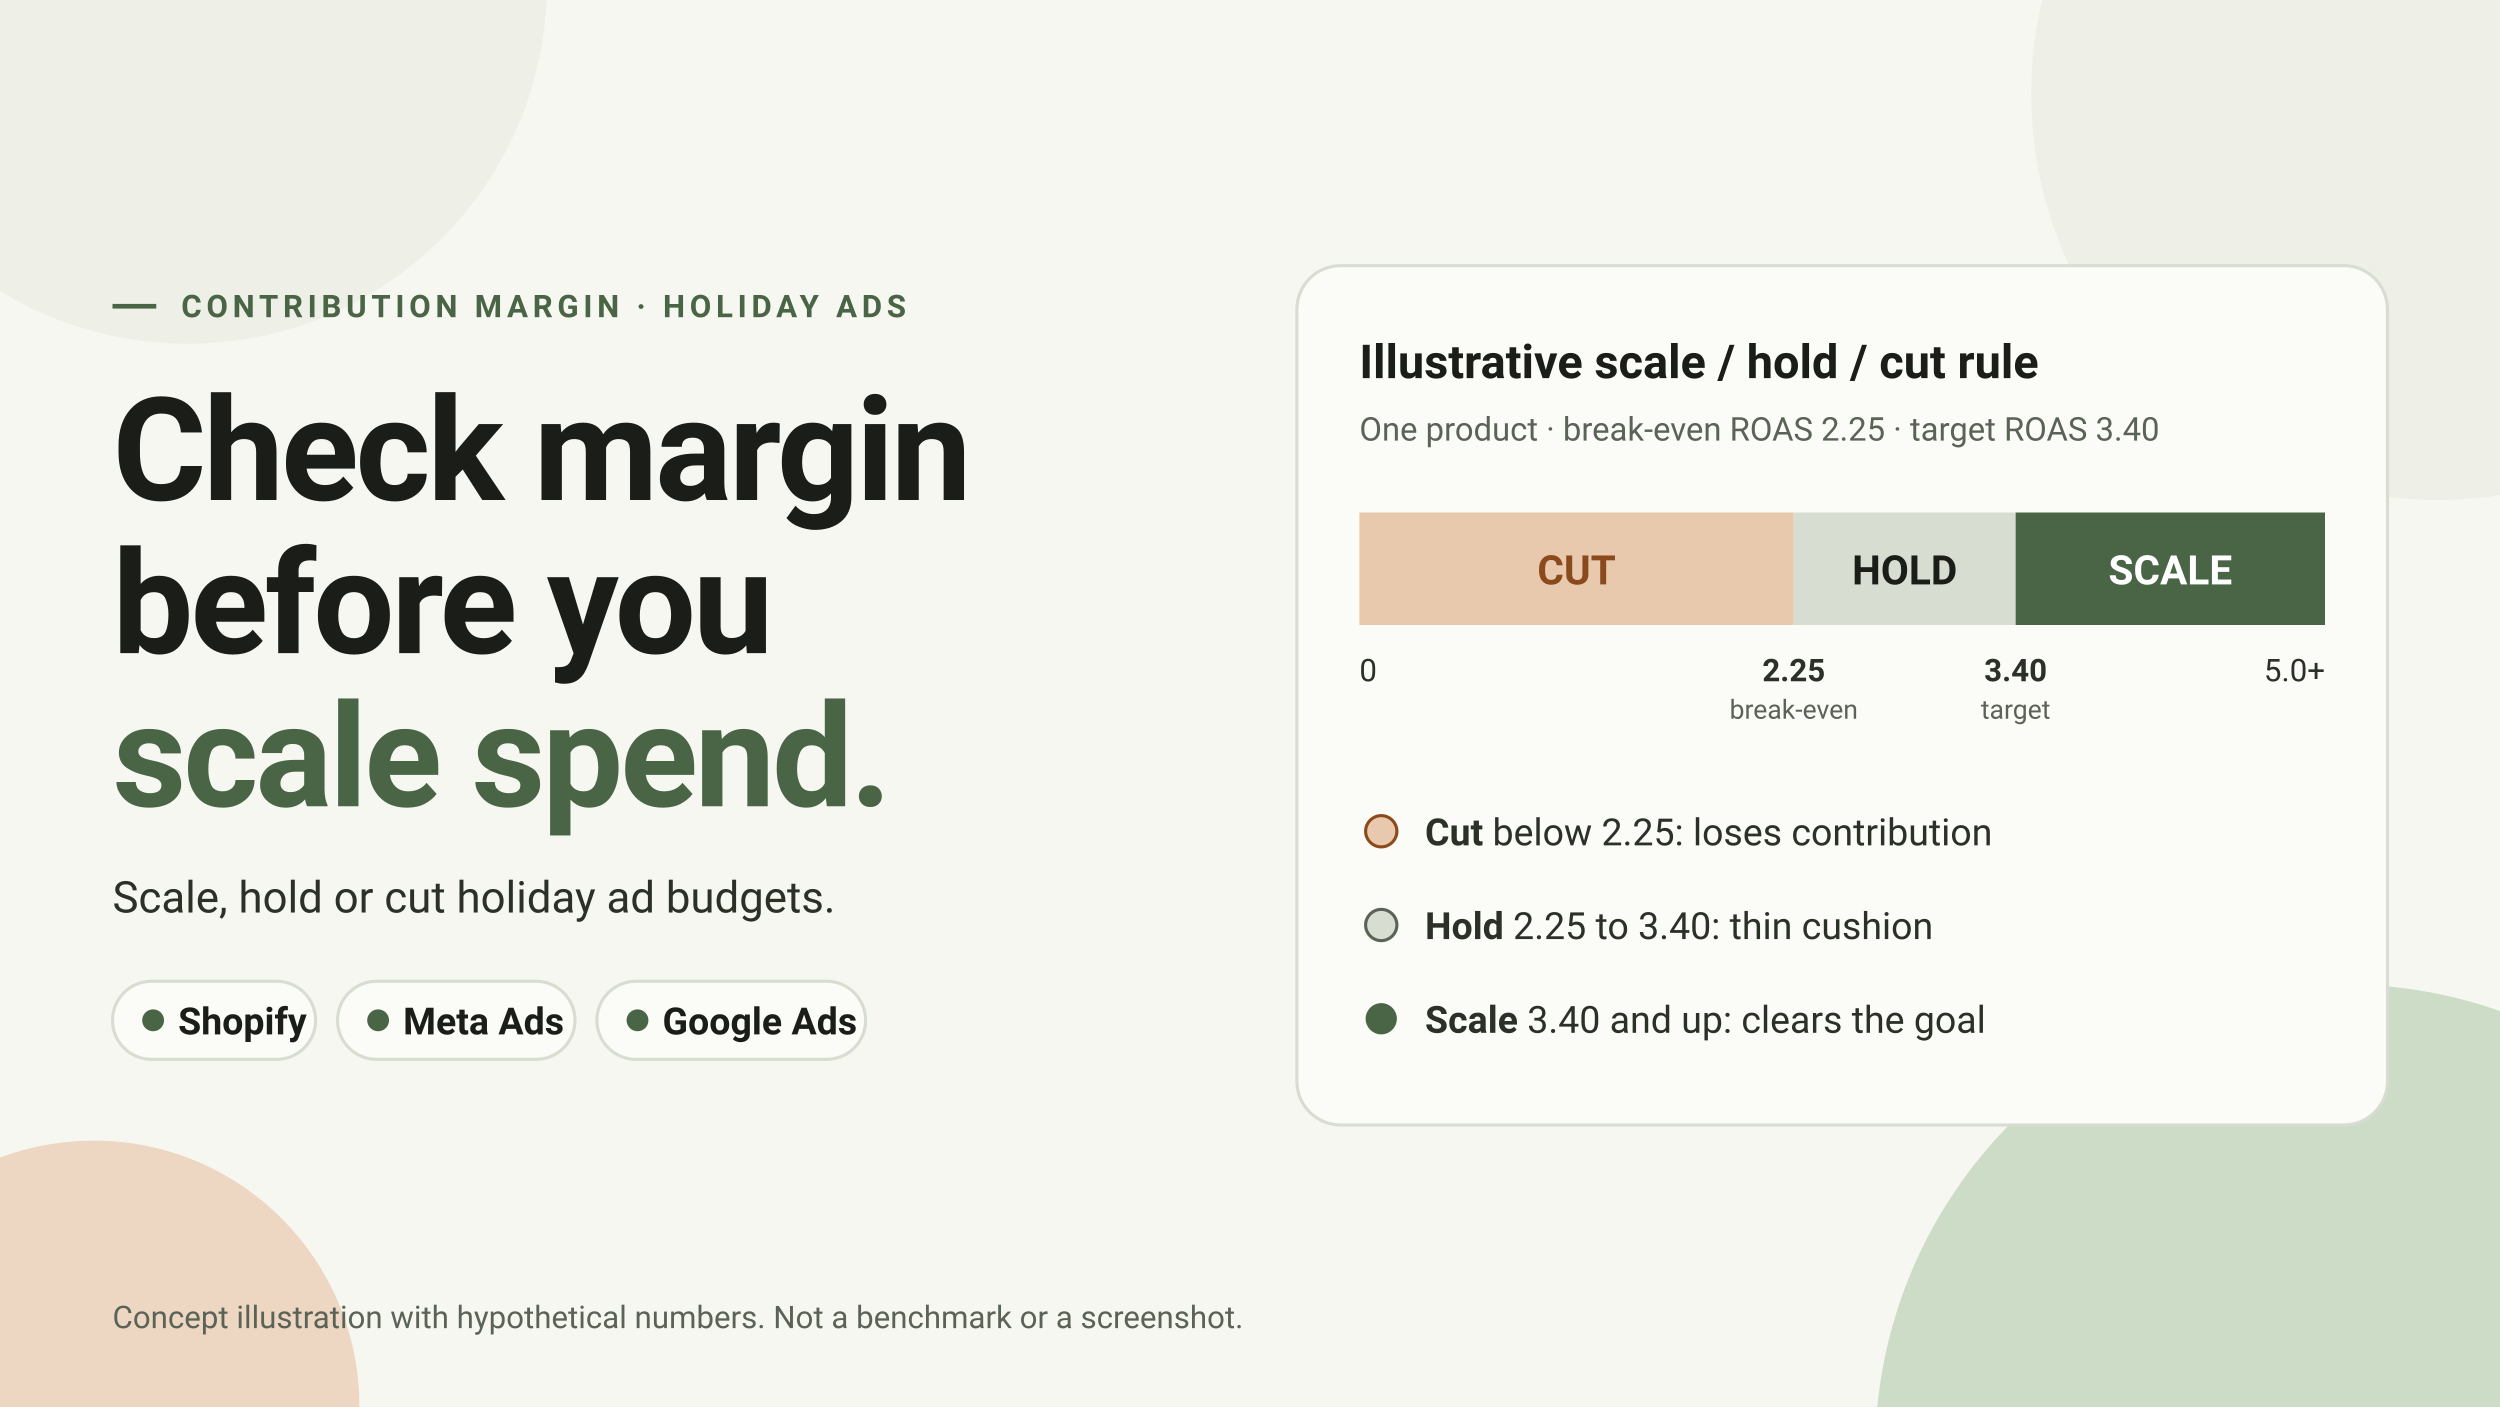
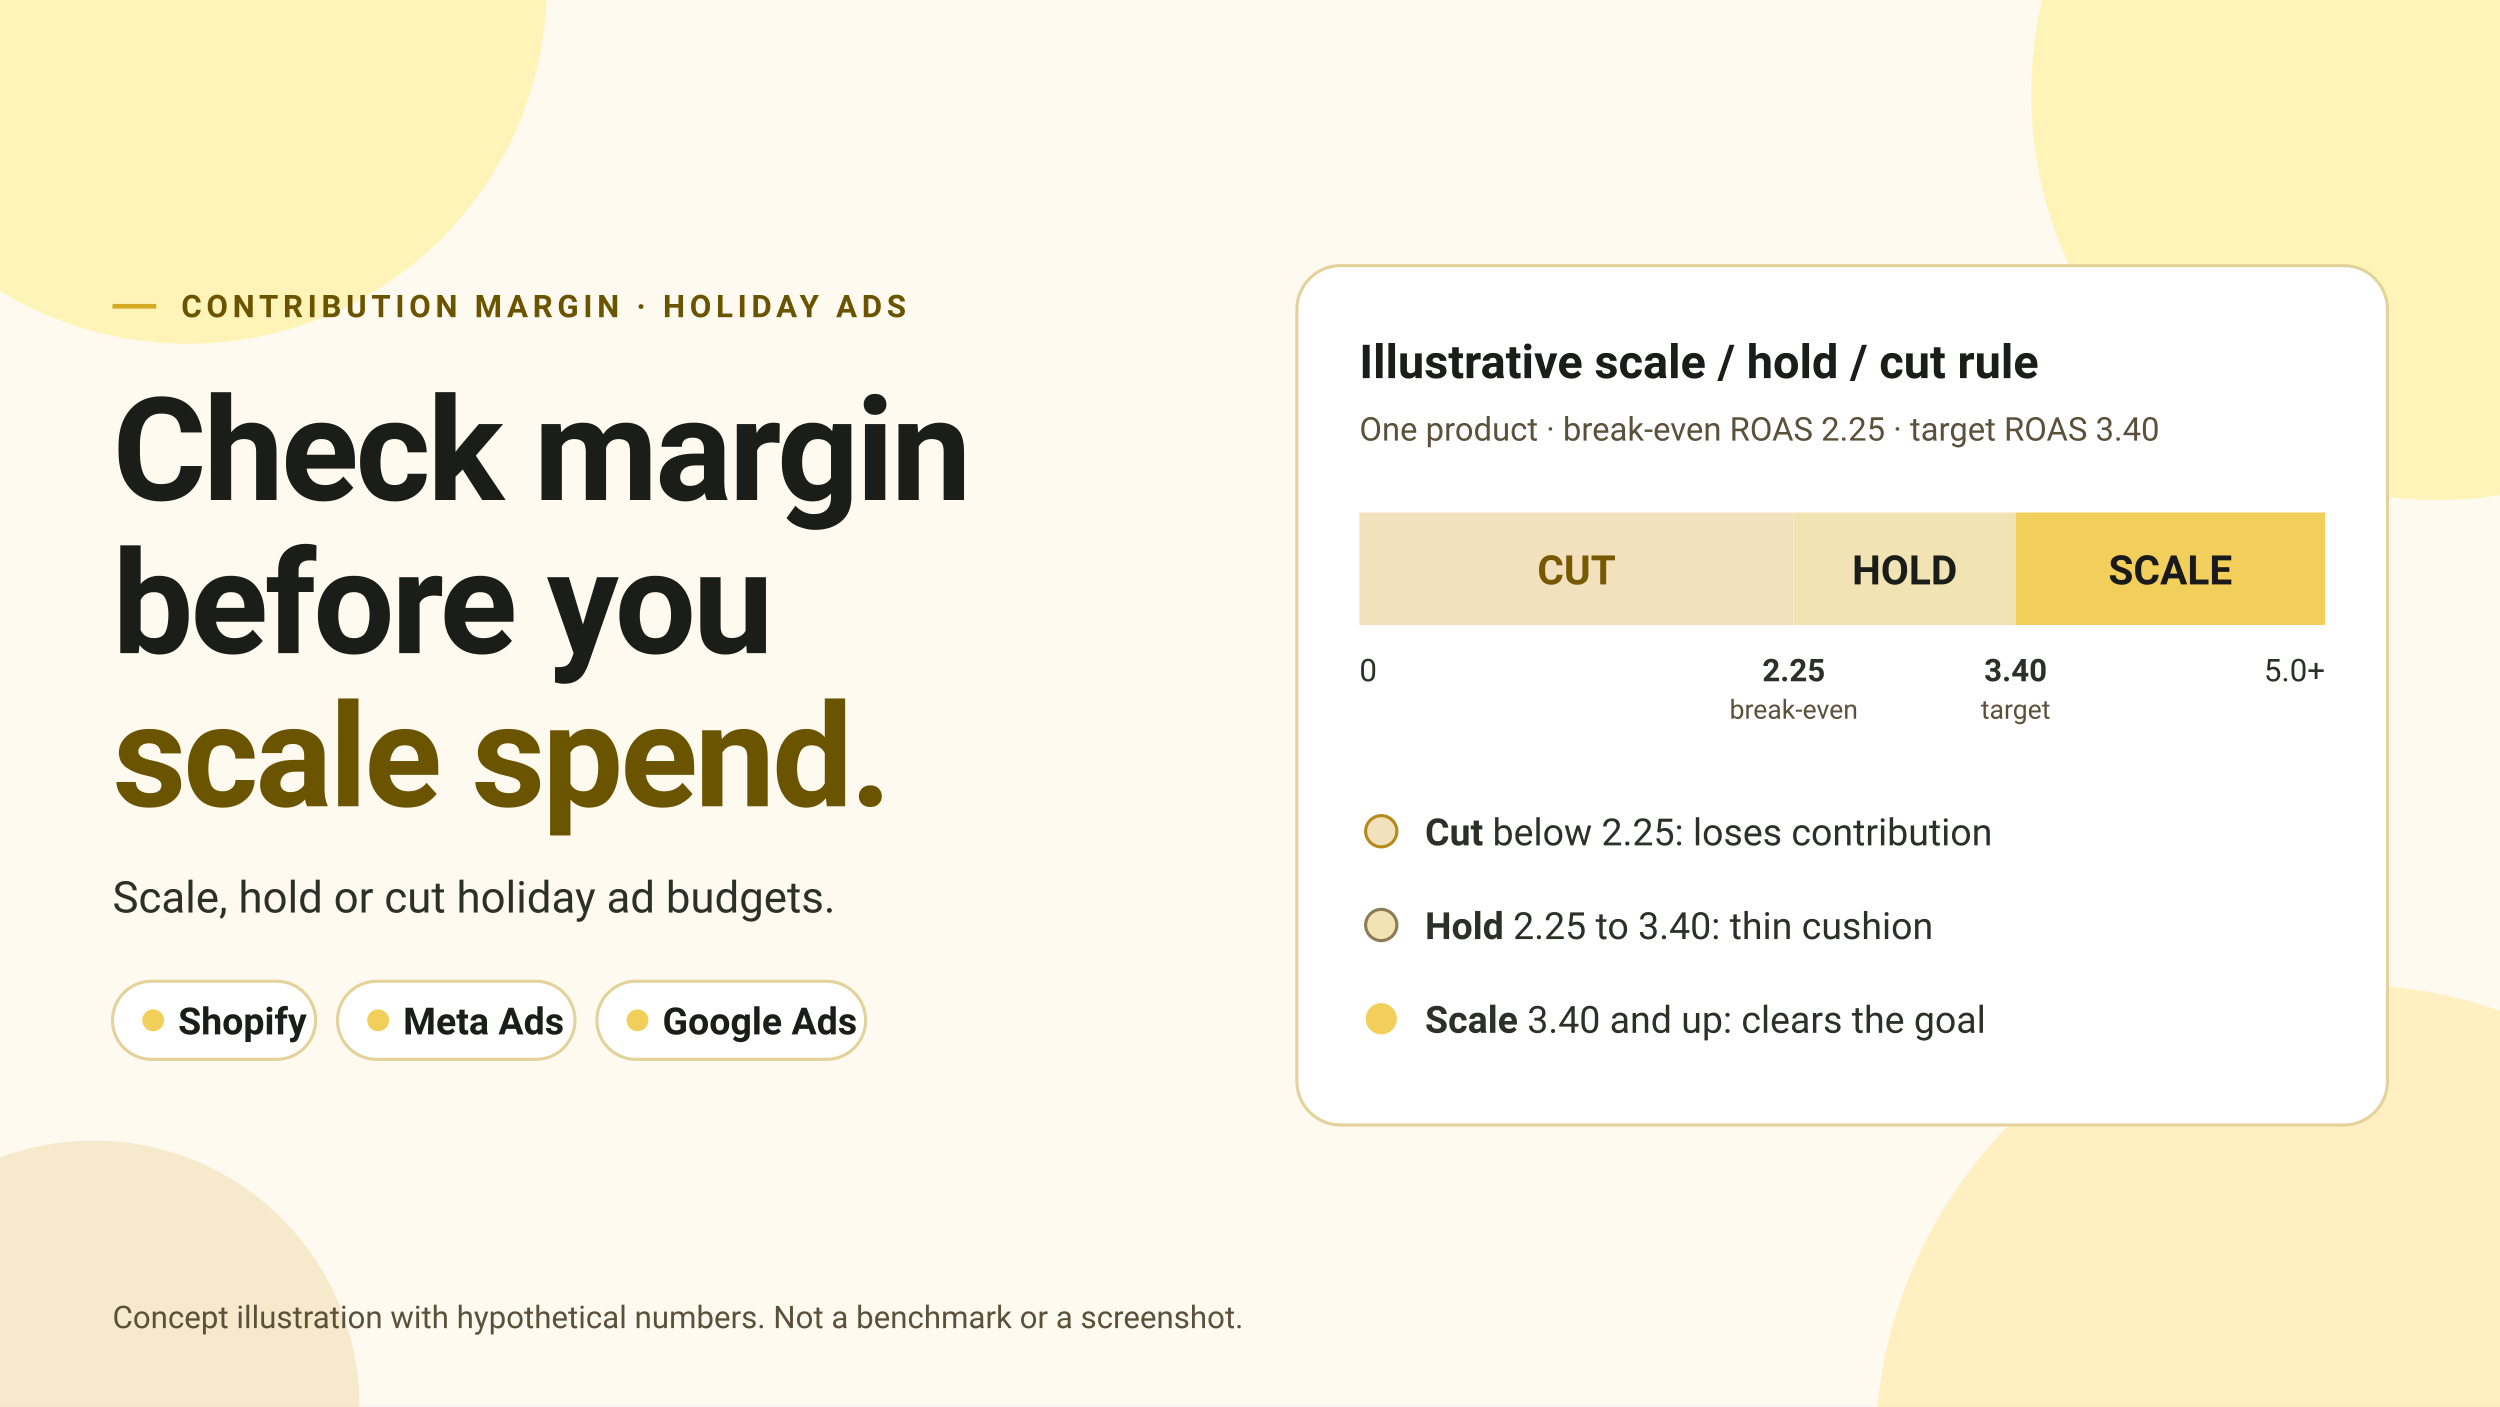
<svg xmlns="http://www.w3.org/2000/svg" viewBox="0 0 1600 900" width="1600" height="900" role="img" aria-labelledby="t d">
+   <style>
+     [fill="#f7f7f2"] { fill: #fffaf0; }
+     [fill="#eeefe7"] { fill: #fff4b8; }
+     [fill="#a9c6a3"] { fill: #ffe69a; }
+     [fill="#e9c9ae"] { fill: #f3e1bd; }
+     [fill="#496546"] { fill: #f2ce5b; }
+     text[fill="#496546"] { fill: #6b5400; }
+     [fill="#fbfbf7"] { fill: #ffffff; }
+     [fill="#d8ddd1"] { fill: #f2e3b5; }
+     [fill="#ffffff"] { fill: #1a1a1a; }
+     [fill="#8a4a1c"] { fill: #765900; }
+     [fill="#5b6357"] { fill: #5b513b; }
+     [stroke="#496546"] { stroke: #d4aa24; }
+     [stroke="#d8ddd1"] { stroke: #e4d29b; }
+     [stroke="#8a4a1c"] { stroke: #b48b18; }
+     [stroke="#5b6357"] { stroke: #8c7c55; }
+   </style>
  <rect width="1600" height="900" fill="#f7f7f2" />
  <circle cx="120" cy="-10" r="230" fill="#eeefe7" />
  <circle cx="1560" cy="60" r="260" fill="#eeefe7" />
  <circle cx="1500" cy="930" r="300" fill="#a9c6a3" fill-opacity="0.55" />
  <circle cx="60" cy="900" r="170" fill="#e9c9ae" fill-opacity="0.7" />
  <g font-family="system-ui, -apple-system, 'Segoe UI', Roboto, Helvetica, Arial, sans-serif">
    <line x1="72" y1="196" x2="100" y2="196" stroke="#496546" stroke-width="3" />
    <text x="116" y="203" font-size="20" font-weight="700" letter-spacing="3" fill="#496546">CONTRIBUTION MARGIN · HOLIDAY ADS</text>
    <text x="72" y="320" font-size="92" font-weight="700" letter-spacing="-2" fill="#1a1d18">Check margin</text>
    <text x="72" y="418" font-size="92" font-weight="700" letter-spacing="-2" fill="#1a1d18">before you</text>
    <text x="72" y="516" font-size="92" font-weight="700" letter-spacing="-2" fill="#496546">scale spend.</text>
    <text x="72" y="584" font-size="28" fill="#2c3128">Scale, hold or cut holiday ad budgets.</text>
    <g font-size="24" font-weight="600" fill="#1a1d18">
      <rect x="72" y="628" width="130" height="50" rx="25" fill="#fbfbf7" stroke="#d8ddd1" stroke-width="2" />
      <circle cx="98" cy="653" r="7" fill="#496546" />
      <text x="114" y="662">Shopify</text>
      <rect x="216" y="628" width="152" height="50" rx="25" fill="#fbfbf7" stroke="#d8ddd1" stroke-width="2" />
      <circle cx="242" cy="653" r="7" fill="#496546" />
      <text x="258" y="662">Meta Ads</text>
      <rect x="382" y="628" width="172" height="50" rx="25" fill="#fbfbf7" stroke="#d8ddd1" stroke-width="2" />
      <circle cx="408" cy="653" r="7" fill="#496546" />
      <text x="424" y="662">Google Ads</text>
    </g>
    <rect x="830" y="170" width="698" height="550" rx="28" fill="#fbfbf7" stroke="#d8ddd1" stroke-width="2" />
    <text x="870" y="242" font-size="30" font-weight="700" fill="#1a1d18">Illustrative scale / hold / cut rule</text>
    <text x="870" y="282" font-size="21" fill="#5b6357">One product · break-even ROAS 2.25 · target ROAS 3.40</text>
    <rect x="870" y="328" width="278" height="72" fill="#e9c9ae" />
    <rect x="1148" y="328" width="142" height="72" fill="#d8ddd1" />
    <rect x="1290" y="328" width="198" height="72" fill="#496546" />
    <text x="1009" y="374" font-size="26" font-weight="700" text-anchor="middle" fill="#8a4a1c">CUT</text>
    <text x="1219" y="374" font-size="26" font-weight="700" text-anchor="middle" fill="#1a1d18">HOLD</text>
    <text x="1389" y="374" font-size="26" font-weight="700" text-anchor="middle" fill="#ffffff">SCALE</text>
    <g font-size="20" fill="#2c3128">
      <text x="870" y="436" text-anchor="start">0</text>
      <text x="1148" y="436" text-anchor="middle" font-weight="700">2.25</text>
      <text x="1290" y="436" text-anchor="middle" font-weight="700">3.40</text>
      <text x="1488" y="436" text-anchor="end">5.0+</text>
    </g>
    <g font-size="17" fill="#5b6357">
      <text x="1148" y="460" text-anchor="middle">break-even</text>
      <text x="1290" y="460" text-anchor="middle">target</text>
    </g>
    <g font-size="24" fill="#2c3128">
      <circle cx="884" cy="532" r="10" fill="#e9c9ae" stroke="#8a4a1c" stroke-width="2" />
      <text x="912" y="541">
        <tspan font-weight="700">Cut</tspan> below 2.25: loses contribution</text>
      <circle cx="884" cy="592" r="10" fill="#d8ddd1" stroke="#5b6357" stroke-width="2" />
      <text x="912" y="601">
        <tspan font-weight="700">Hold</tspan> 2.25 to 3.40: thin cushion</text>
      <circle cx="884" cy="652" r="10" fill="#496546" />
      <text x="912" y="661">
        <tspan font-weight="700">Scale</tspan> 3.40 and up: clears the goal</text>
    </g>
    <text x="72" y="850" font-size="20" fill="#5b6357">Concept illustration with hypothetical numbers. Not a benchmark or a screenshot.</text>
  </g>
</svg>
